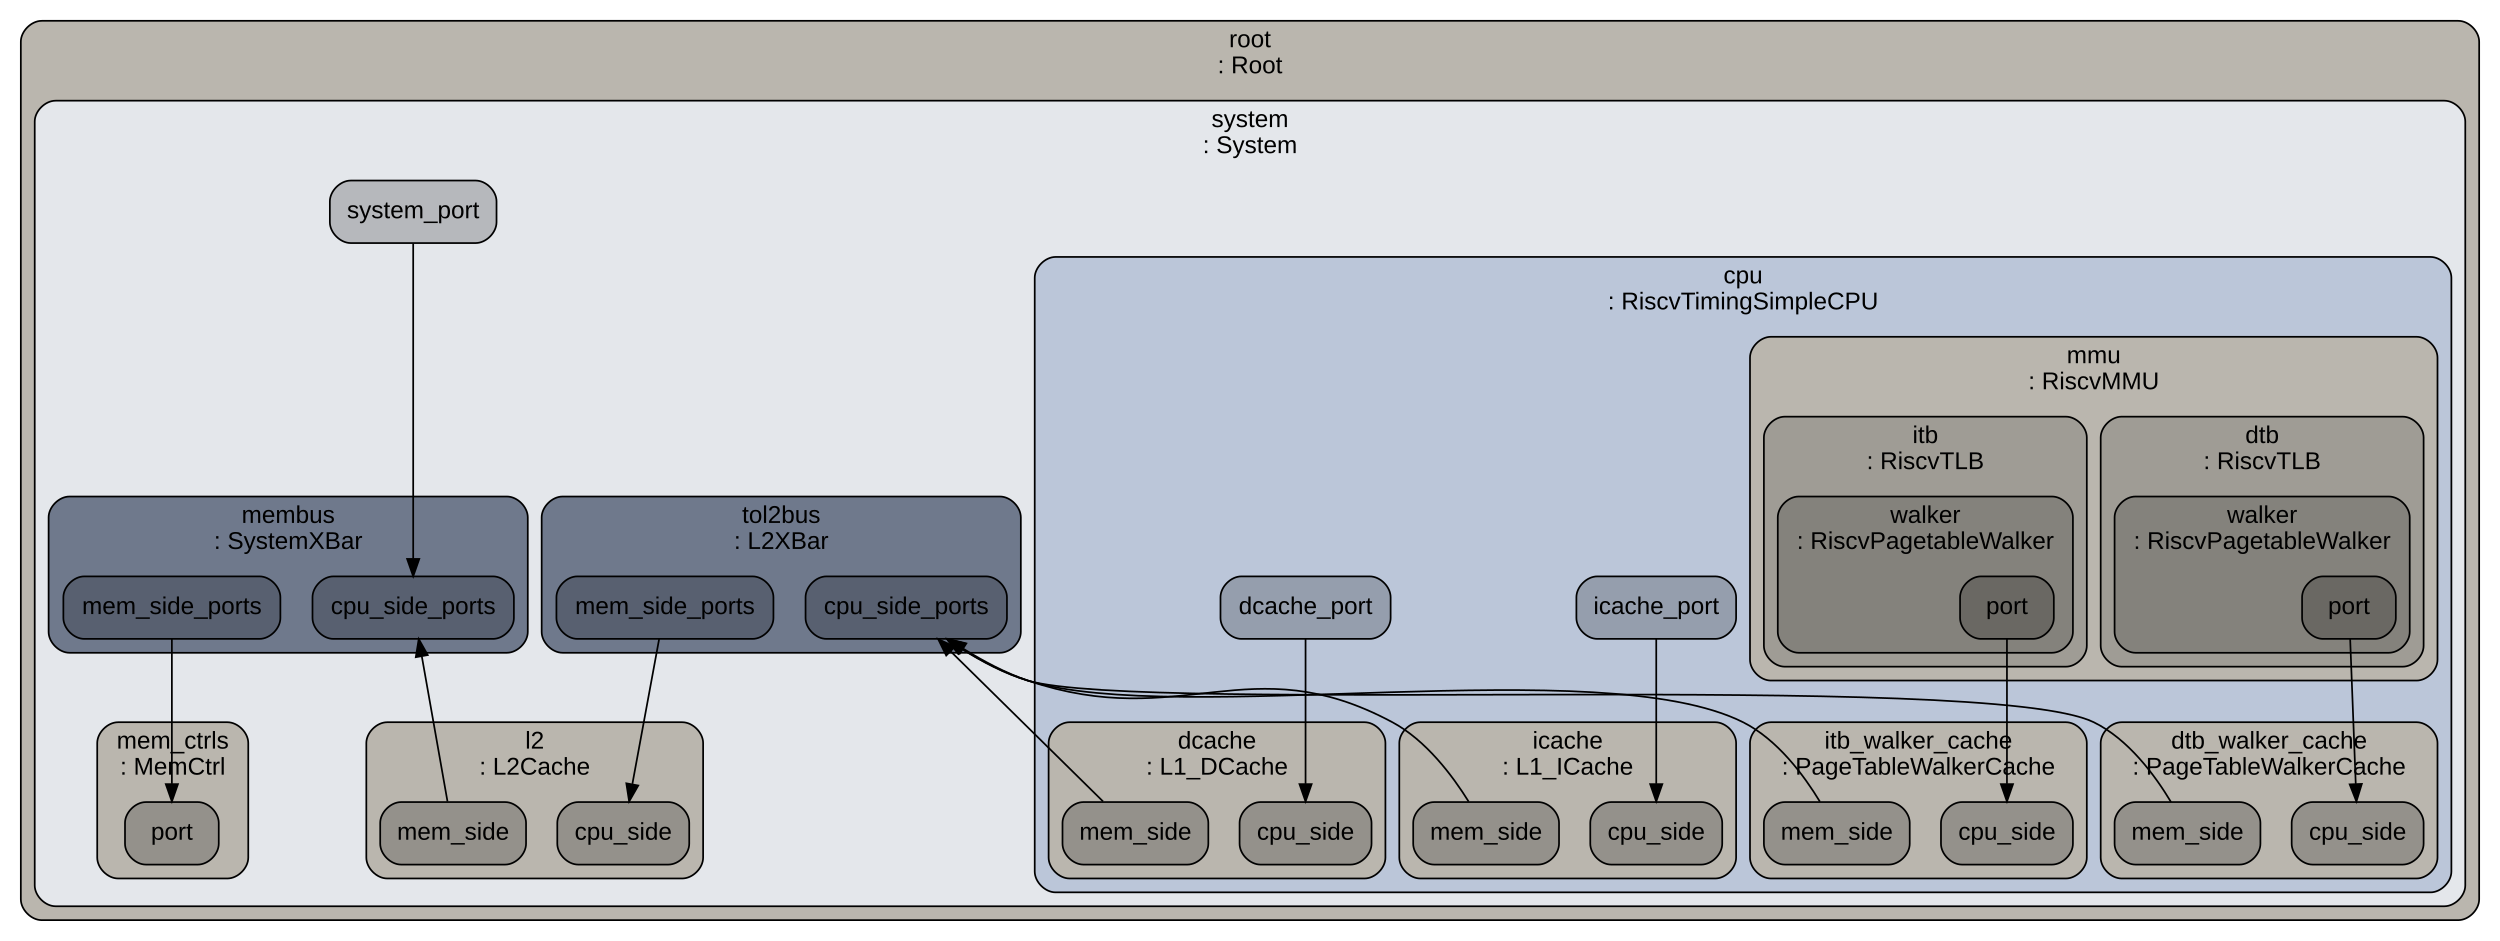
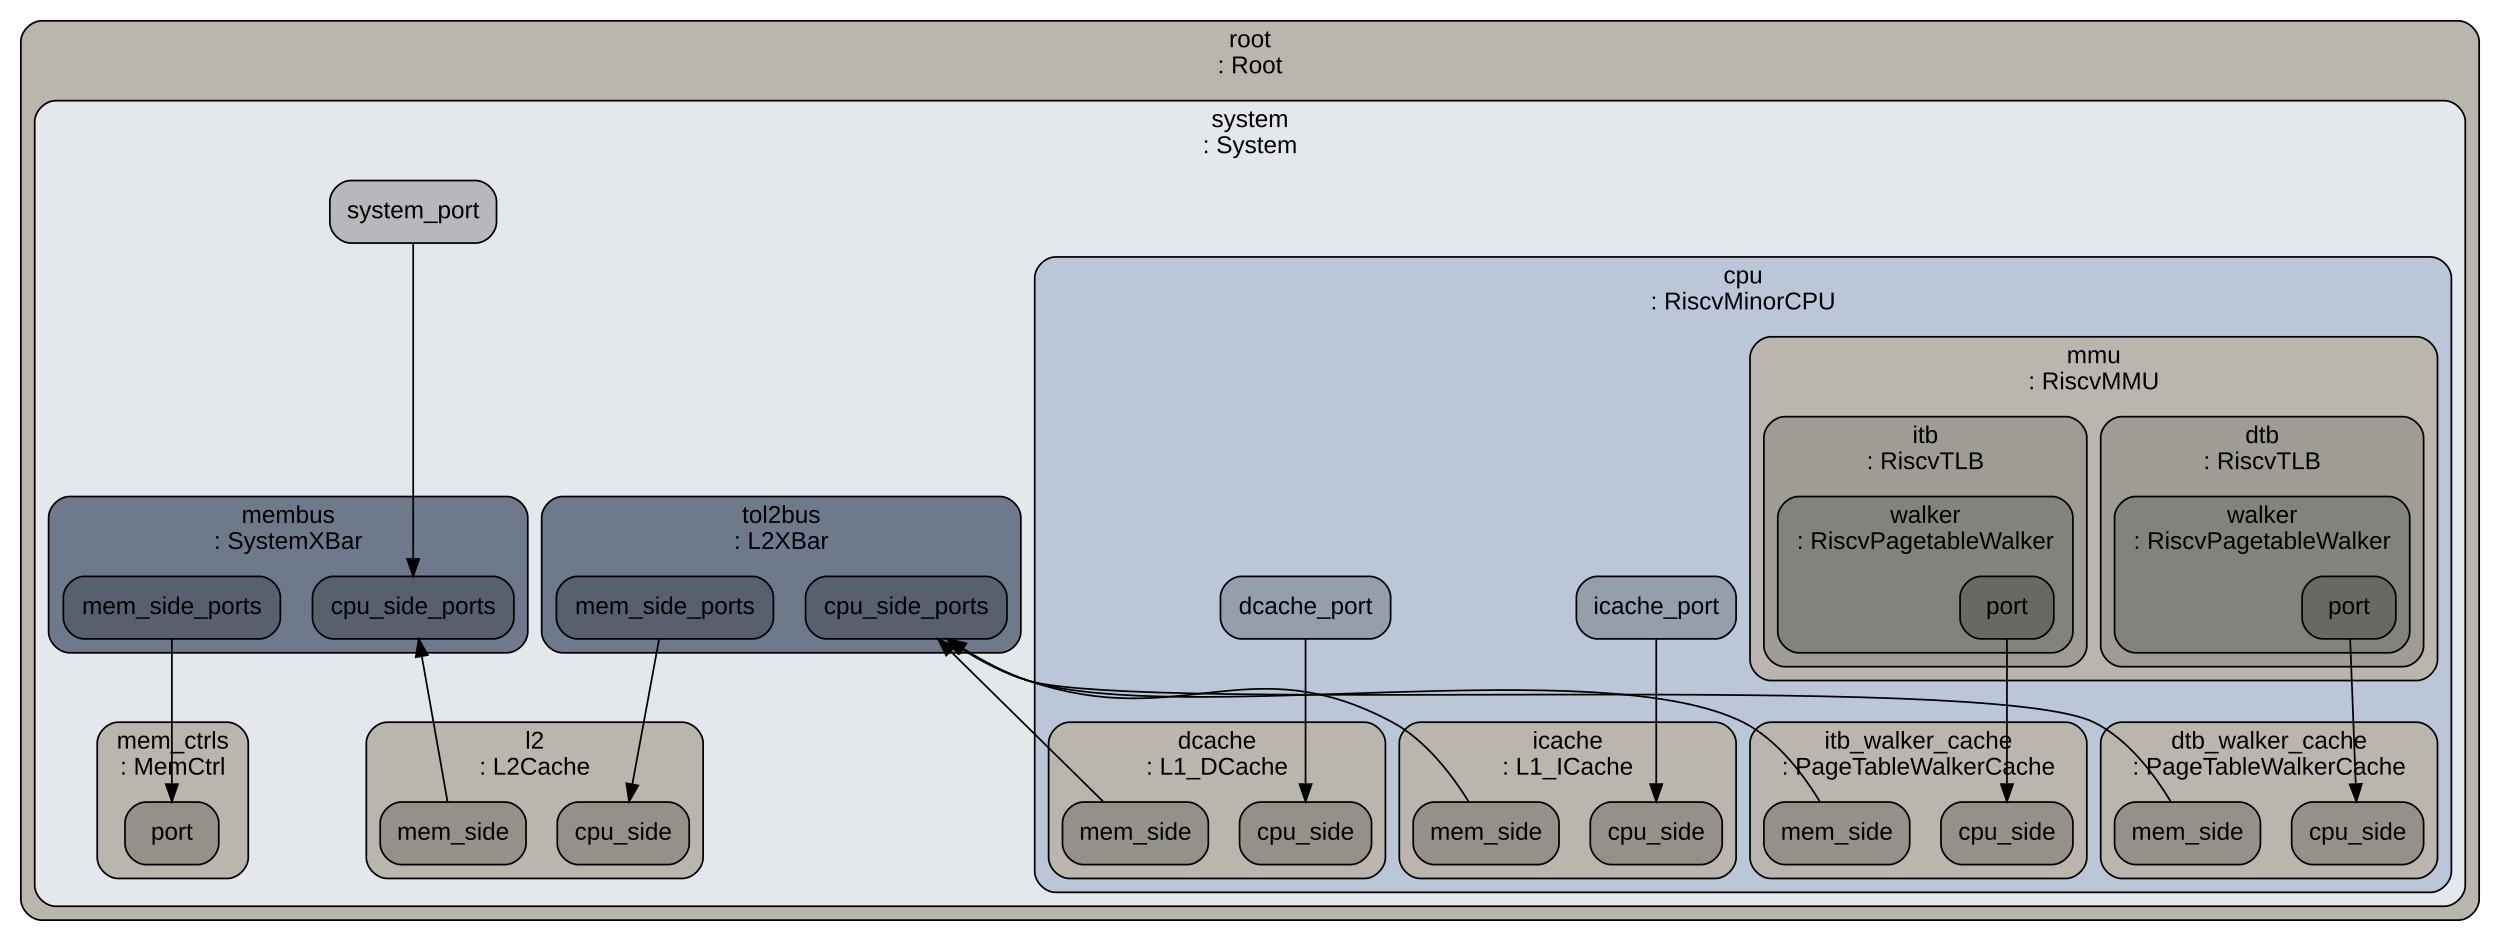
<svg xmlns="http://www.w3.org/2000/svg" xmlns:xlink="http://www.w3.org/1999/xlink" width="1440pt" height="542pt" viewBox="0.00 0.00 1440.00 542.00">
  <g id="graph0" class="graph" transform="scale(1 1) rotate(0) translate(4 538)">
    <polygon fill="#ffffff" stroke="transparent" points="-4,4 -4,-538 1436,-538 1436,4 -4,4" />
    <g id="clust1" class="cluster">
      <g id="a_clust1">
        <a xlink:title="eventq_index=0&#10;full_system=false&#10;sim_quantum=0&#10;time_sync_enable=false&#10;time_sync_period=100000000000&#10;time_sync_spin_threshold=100000000">
          <path fill="#bab6ae" stroke="#000000" d="M20,-8C20,-8 1412,-8 1412,-8 1418,-8 1424,-14 1424,-20 1424,-20 1424,-514 1424,-514 1424,-520 1418,-526 1412,-526 1412,-526 20,-526 20,-526 14,-526 8,-520 8,-514 8,-514 8,-20 8,-20 8,-14 14,-8 20,-8" />
          <text text-anchor="middle" x="716" y="-510.8" font-family="Arial" font-size="14.00" fill="#000000">root </text>
          <text text-anchor="middle" x="716" y="-495.8" font-family="Arial" font-size="14.00" fill="#000000">: Root</text>
        </a>
      </g>
    </g>
    <g id="clust2" class="cluster">
      <g id="a_clust2">
        <a xlink:title="auto_unlink_shared_backstore=false&#10;cache_line_size=64&#10;eventq_index=0&#10;exit_on_work_items=false&#10;init_param=0&#10;m5ops_base=0&#10;mem_mode=timing&#10;mem_ranges=0:536870912&#10;memories=system.mem_ctrls.dram&#10;mmap_using_noreserve=false&#10;multi_thread=false&#10;&#10;um_work_ids=16&#10;&#13;eadfile=&#10;&#13;edirect_paths=system.redirect_paths0 system.redirect_paths1 system.redirect_paths2&#10;shadow_rom_ranges=&#10;shared_backstore=&#10;symbolfile=&#10;thermal_components=&#10;thermal_model=Null&#10;work_begin_ckpt_count=0&#10;work_begin_cpu_id_exit=-1&#10;work_begin_exit_count=0&#10;work_cpus_ckpt_count=0&#10;work_end_ckpt_count=0&#10;work_end_exit_count=0&#10;work_item_id=-1&#10;workload=system.workload">
          <path fill="#e4e7eb" stroke="#000000" d="M28,-16C28,-16 1404,-16 1404,-16 1410,-16 1416,-22 1416,-28 1416,-28 1416,-468 1416,-468 1416,-474 1410,-480 1404,-480 1404,-480 28,-480 28,-480 22,-480 16,-474 16,-468 16,-468 16,-28 16,-28 16,-22 22,-16 28,-16" />
          <text text-anchor="middle" x="716" y="-464.8" font-family="Arial" font-size="14.00" fill="#000000">system </text>
          <text text-anchor="middle" x="716" y="-449.8" font-family="Arial" font-size="14.00" fill="#000000">: System</text>
        </a>
      </g>
    </g>
-     <g id="clust4" class="cluster">
-       <g id="a_clust4">
-         <a xlink:title="branchPred=Null&#10;checker=Null&#10;clk_domain=system.cpu_clk_domain&#10;cpu_id=0&#10;decoder=system.cpu.decoder&#10;do_checkpoint_insts=true&#10;do_statistics_insts=true&#10;eventq_index=0&#10;function_trace=false&#10;function_trace_start=0&#10;interrupts=system.cpu.interrupts&#10;isa=system.cpu.isa&#10;max_insts_all_threads=0&#10;max_insts_any_thread=300000000&#10;mmu=system.cpu.mmu&#10;&#10;umThreads=1&#10;power_gating_on_idle=false&#10;power_model=&#10;power_state=system.cpu.power_state&#10;progress_interval=0&#10;pwr_gating_latency=300&#10;simpoint_start_insts=&#10;socket_id=0&#10;switched_out=false&#10;syscallRetryLatency=10000&#10;system=system&#10;tracer=system.cpu.tracer&#10;workload=system.cpu.workload">
+     <g id="clust8" class="cluster">
+       <g id="a_clust8">
+         <a xlink:title="branchPred=system.cpu.branchPred&#10;checker=Null&#10;clk_domain=system.clk_domain&#10;cpu_id=0&#10;decodeCycleInput=true&#10;decodeInputBufferSize=3&#10;decodeInputWidth=2&#10;decodeToExecuteForwardDelay=1&#10;decoder=system.cpu.decoder&#10;do_checkpoint_insts=true&#10;do_statistics_insts=true&#10;enableIdling=true&#10;eventq_index=0&#10;executeAllowEarlyMemoryIssue=true&#10;executeBranchDelay=1&#10;executeCommitLimit=2&#10;executeCycleInput=true&#10;executeFuncUnits=system.cpu.executeFuncUnits&#10;executeInputBufferSize=7&#10;executeInputWidth=2&#10;executeIssueLimit=2&#10;executeLSQMaxStoreBufferStoresPerCycle=2&#10;executeLSQRequestsQueueSize=1&#10;executeLSQStoreBufferSize=5&#10;executeLSQTransfersQueueSize=2&#10;executeMaxAccessesInMemory=2&#10;executeMemoryCommitLimit=1&#10;executeMemoryIssueLimit=1&#10;executeMemoryWidth=0&#10;executeSetTraceTimeOnCommit=true&#10;executeSetTraceTimeOnIssue=false&#10;fetch1FetchLimit=1&#10;fetch1LineSnapWidth=0&#10;fetch1LineWidth=0&#10;fetch1ToFetch2BackwardDelay=1&#10;fetch1ToFetch2ForwardDelay=1&#10;fetch2CycleInput=true&#10;fetch2InputBufferSize=2&#10;fetch2ToDecodeForwardDelay=1&#10;function_trace=false&#10;function_trace_start=0&#10;interrupts=system.cpu.interrupts&#10;isa=system.cpu.isa&#10;max_insts_all_threads=0&#10;max_insts_any_thread=300000000&#10;mmu=system.cpu.mmu&#10;&#10;umThreads=1&#10;power_gating_on_idle=false&#10;power_model=&#10;power_state=system.cpu.power_state&#10;progress_interval=0&#10;pwr_gating_latency=300&#10;simpoint_start_insts=&#10;socket_id=0&#10;switched_out=false&#10;syscallRetryLatency=10000&#10;system=system&#10;threadPolicy=RoundRobin&#10;tracer=system.cpu.tracer&#10;workload=system.cpu.workload">
          <path fill="#bbc6d9" stroke="#000000" d="M604,-24C604,-24 1396,-24 1396,-24 1402,-24 1408,-30 1408,-36 1408,-36 1408,-378 1408,-378 1408,-384 1402,-390 1396,-390 1396,-390 604,-390 604,-390 598,-390 592,-384 592,-378 592,-378 592,-36 592,-36 592,-30 598,-24 604,-24" />
          <text text-anchor="middle" x="1000" y="-374.8" font-family="Arial" font-size="14.00" fill="#000000">cpu </text>
-           <text text-anchor="middle" x="1000" y="-359.8" font-family="Arial" font-size="14.00" fill="#000000">: RiscvTimingSimpleCPU</text>
-         </a>
-       </g>
-     </g>
-     <g id="clust5" class="cluster">
-       <g id="a_clust5">
+           <text text-anchor="middle" x="1000" y="-359.8" font-family="Arial" font-size="14.00" fill="#000000">: RiscvMinorCPU</text>
+         </a>
+       </g>
+     </g>
+     <g id="clust9" class="cluster">
+       <g id="a_clust9">
        <a xlink:title="dtb=system.cpu.mmu.dtb&#10;eventq_index=0&#10;itb=system.cpu.mmu.itb&#10;pma_checker=system.cpu.mmu.pma_checker&#10;pmp=system.cpu.mmu.pmp">
          <path fill="#bab6ae" stroke="#000000" d="M1016,-146C1016,-146 1388,-146 1388,-146 1394,-146 1400,-152 1400,-158 1400,-158 1400,-332 1400,-332 1400,-338 1394,-344 1388,-344 1388,-344 1016,-344 1016,-344 1010,-344 1004,-338 1004,-332 1004,-332 1004,-158 1004,-158 1004,-152 1010,-146 1016,-146" />
          <text text-anchor="middle" x="1202" y="-328.8" font-family="Arial" font-size="14.00" fill="#000000">mmu </text>
          <text text-anchor="middle" x="1202" y="-313.8" font-family="Arial" font-size="14.00" fill="#000000">: RiscvMMU</text>
        </a>
      </g>
    </g>
-     <g id="clust6" class="cluster">
-       <g id="a_clust6">
+     <g id="clust10" class="cluster">
+       <g id="a_clust10">
        <a xlink:title="entry_type=instruction&#10;eventq_index=0&#10;&#10;ext_level=Null&#10;pma_checker=system.cpu.mmu.pma_checker&#10;pmp=system.cpu.mmu.pmp&#10;size=64&#10;walker=system.cpu.mmu.itb.walker">
          <path fill="#9f9c95" stroke="#000000" d="M1024,-154C1024,-154 1186,-154 1186,-154 1192,-154 1198,-160 1198,-166 1198,-166 1198,-286 1198,-286 1198,-292 1192,-298 1186,-298 1186,-298 1024,-298 1024,-298 1018,-298 1012,-292 1012,-286 1012,-286 1012,-166 1012,-166 1012,-160 1018,-154 1024,-154" />
          <text text-anchor="middle" x="1105" y="-282.8" font-family="Arial" font-size="14.00" fill="#000000">itb </text>
          <text text-anchor="middle" x="1105" y="-267.8" font-family="Arial" font-size="14.00" fill="#000000">: RiscvTLB</text>
        </a>
      </g>
    </g>
-     <g id="clust7" class="cluster">
-       <g id="a_clust7">
-         <a xlink:title="clk_domain=system.cpu_clk_domain&#10;eventq_index=0&#10;&#10;um_squash_per_cycle=4&#10;pma_checker=system.cpu.mmu.pma_checker&#10;pmp=system.cpu.mmu.pmp&#10;power_model=&#10;power_state=system.cpu.mmu.itb.walker.power_state&#10;system=system">
+     <g id="clust11" class="cluster">
+       <g id="a_clust11">
+         <a xlink:title="clk_domain=system.clk_domain&#10;eventq_index=0&#10;&#10;um_squash_per_cycle=4&#10;pma_checker=system.cpu.mmu.pma_checker&#10;pmp=system.cpu.mmu.pmp&#10;power_model=&#10;power_state=system.cpu.mmu.itb.walker.power_state&#10;system=system">
          <path fill="#84827c" stroke="#000000" d="M1032,-162C1032,-162 1178,-162 1178,-162 1184,-162 1190,-168 1190,-174 1190,-174 1190,-240 1190,-240 1190,-246 1184,-252 1178,-252 1178,-252 1032,-252 1032,-252 1026,-252 1020,-246 1020,-240 1020,-240 1020,-174 1020,-174 1020,-168 1026,-162 1032,-162" />
          <text text-anchor="middle" x="1105" y="-236.8" font-family="Arial" font-size="14.00" fill="#000000">walker </text>
          <text text-anchor="middle" x="1105" y="-221.8" font-family="Arial" font-size="14.00" fill="#000000">: RiscvPagetableWalker</text>
        </a>
      </g>
    </g>
-     <g id="clust9" class="cluster">
-       <g id="a_clust9">
+     <g id="clust13" class="cluster">
+       <g id="a_clust13">
        <a xlink:title="entry_type=data&#10;eventq_index=0&#10;&#10;ext_level=Null&#10;pma_checker=system.cpu.mmu.pma_checker&#10;pmp=system.cpu.mmu.pmp&#10;size=64&#10;walker=system.cpu.mmu.dtb.walker">
          <path fill="#9f9c95" stroke="#000000" d="M1218,-154C1218,-154 1380,-154 1380,-154 1386,-154 1392,-160 1392,-166 1392,-166 1392,-286 1392,-286 1392,-292 1386,-298 1380,-298 1380,-298 1218,-298 1218,-298 1212,-298 1206,-292 1206,-286 1206,-286 1206,-166 1206,-166 1206,-160 1212,-154 1218,-154" />
          <text text-anchor="middle" x="1299" y="-282.8" font-family="Arial" font-size="14.00" fill="#000000">dtb </text>
          <text text-anchor="middle" x="1299" y="-267.8" font-family="Arial" font-size="14.00" fill="#000000">: RiscvTLB</text>
        </a>
      </g>
    </g>
-     <g id="clust10" class="cluster">
-       <g id="a_clust10">
-         <a xlink:title="clk_domain=system.cpu_clk_domain&#10;eventq_index=0&#10;&#10;um_squash_per_cycle=4&#10;pma_checker=system.cpu.mmu.pma_checker&#10;pmp=system.cpu.mmu.pmp&#10;power_model=&#10;power_state=system.cpu.mmu.dtb.walker.power_state&#10;system=system">
+     <g id="clust14" class="cluster">
+       <g id="a_clust14">
+         <a xlink:title="clk_domain=system.clk_domain&#10;eventq_index=0&#10;&#10;um_squash_per_cycle=4&#10;pma_checker=system.cpu.mmu.pma_checker&#10;pmp=system.cpu.mmu.pmp&#10;power_model=&#10;power_state=system.cpu.mmu.dtb.walker.power_state&#10;system=system">
          <path fill="#84827c" stroke="#000000" d="M1226,-162C1226,-162 1372,-162 1372,-162 1378,-162 1384,-168 1384,-174 1384,-174 1384,-240 1384,-240 1384,-246 1378,-252 1372,-252 1372,-252 1226,-252 1226,-252 1220,-252 1214,-246 1214,-240 1214,-240 1214,-174 1214,-174 1214,-168 1220,-162 1226,-162" />
          <text text-anchor="middle" x="1299" y="-236.8" font-family="Arial" font-size="14.00" fill="#000000">walker </text>
          <text text-anchor="middle" x="1299" y="-221.8" font-family="Arial" font-size="14.00" fill="#000000">: RiscvPagetableWalker</text>
        </a>
      </g>
    </g>
-     <g id="clust19" class="cluster">
-       <g id="a_clust19">
-         <a xlink:title="addr_ranges=0:18446744073709551615&#10;assoc=2&#10;clk_domain=system.cpu_clk_domain&#10;clusivity=mostly_incl&#10;compressor=Null&#10;data_latency=2&#10;demand_mshr_reserve=1&#10;eventq_index=0&#10;is_read_only=true&#10;max_miss_count=0&#10;move_contractions=true&#10;mshrs=4&#10;power_model=&#10;power_state=system.cpu.icache.power_state&#10;prefetch_on_access=false&#10;prefetch_on_pf_hit=false&#10;prefetcher=Null&#10;&#13;eplace_expansions=true&#10;&#13;eplacement_policy=system.cpu.icache.replacement_policy&#10;&#13;esponse_latency=2&#10;sequential_access=false&#10;size=524288&#10;system=system&#10;tag_latency=2&#10;tags=system.cpu.icache.tags&#10;tgts_per_mshr=20&#10;warmup_percentage=0&#10;write_allocator=Null&#10;write_buffers=8&#10;writeback_clean=true">
+     <g id="clust133" class="cluster">
+       <g id="a_clust133">
+         <a xlink:title="addr_ranges=0:18446744073709551615&#10;assoc=2&#10;clk_domain=system.clk_domain&#10;clusivity=mostly_incl&#10;compressor=Null&#10;data_latency=2&#10;demand_mshr_reserve=1&#10;eventq_index=0&#10;is_read_only=true&#10;max_miss_count=0&#10;move_contractions=true&#10;mshrs=4&#10;power_model=&#10;power_state=system.cpu.icache.power_state&#10;prefetch_on_access=false&#10;prefetch_on_pf_hit=false&#10;prefetcher=Null&#10;&#13;eplace_expansions=true&#10;&#13;eplacement_policy=system.cpu.icache.replacement_policy&#10;&#13;esponse_latency=2&#10;sequential_access=false&#10;size=1048576&#10;system=system&#10;tag_latency=2&#10;tags=system.cpu.icache.tags&#10;tgts_per_mshr=20&#10;warmup_percentage=0&#10;write_allocator=Null&#10;write_buffers=8&#10;writeback_clean=true">
          <path fill="#bab6ae" stroke="#000000" d="M814,-32C814,-32 984,-32 984,-32 990,-32 996,-38 996,-44 996,-44 996,-110 996,-110 996,-116 990,-122 984,-122 984,-122 814,-122 814,-122 808,-122 802,-116 802,-110 802,-110 802,-44 802,-44 802,-38 808,-32 814,-32" />
          <text text-anchor="middle" x="899" y="-106.8" font-family="Arial" font-size="14.00" fill="#000000">icache </text>
          <text text-anchor="middle" x="899" y="-91.8" font-family="Arial" font-size="14.00" fill="#000000">: L1_ICache</text>
        </a>
      </g>
    </g>
-     <g id="clust25" class="cluster">
-       <g id="a_clust25">
-         <a xlink:title="addr_ranges=0:18446744073709551615&#10;assoc=2&#10;clk_domain=system.cpu_clk_domain&#10;clusivity=mostly_incl&#10;compressor=Null&#10;data_latency=2&#10;demand_mshr_reserve=1&#10;eventq_index=0&#10;is_read_only=false&#10;max_miss_count=0&#10;move_contractions=true&#10;mshrs=4&#10;power_model=&#10;power_state=system.cpu.dcache.power_state&#10;prefetch_on_access=false&#10;prefetch_on_pf_hit=false&#10;prefetcher=Null&#10;&#13;eplace_expansions=true&#10;&#13;eplacement_policy=system.cpu.dcache.replacement_policy&#10;&#13;esponse_latency=2&#10;sequential_access=false&#10;size=524288&#10;system=system&#10;tag_latency=2&#10;tags=system.cpu.dcache.tags&#10;tgts_per_mshr=20&#10;warmup_percentage=0&#10;write_allocator=Null&#10;write_buffers=8&#10;writeback_clean=false">
+     <g id="clust139" class="cluster">
+       <g id="a_clust139">
+         <a xlink:title="addr_ranges=0:18446744073709551615&#10;assoc=2&#10;clk_domain=system.clk_domain&#10;clusivity=mostly_incl&#10;compressor=Null&#10;data_latency=2&#10;demand_mshr_reserve=1&#10;eventq_index=0&#10;is_read_only=false&#10;max_miss_count=0&#10;move_contractions=true&#10;mshrs=4&#10;power_model=&#10;power_state=system.cpu.dcache.power_state&#10;prefetch_on_access=false&#10;prefetch_on_pf_hit=false&#10;prefetcher=Null&#10;&#13;eplace_expansions=true&#10;&#13;eplacement_policy=system.cpu.dcache.replacement_policy&#10;&#13;esponse_latency=2&#10;sequential_access=false&#10;size=1048576&#10;system=system&#10;tag_latency=2&#10;tags=system.cpu.dcache.tags&#10;tgts_per_mshr=20&#10;warmup_percentage=0&#10;write_allocator=Null&#10;write_buffers=8&#10;writeback_clean=false">
          <path fill="#bab6ae" stroke="#000000" d="M612,-32C612,-32 782,-32 782,-32 788,-32 794,-38 794,-44 794,-44 794,-110 794,-110 794,-116 788,-122 782,-122 782,-122 612,-122 612,-122 606,-122 600,-116 600,-110 600,-110 600,-44 600,-44 600,-38 606,-32 612,-32" />
          <text text-anchor="middle" x="697" y="-106.8" font-family="Arial" font-size="14.00" fill="#000000">dcache </text>
          <text text-anchor="middle" x="697" y="-91.8" font-family="Arial" font-size="14.00" fill="#000000">: L1_DCache</text>
        </a>
      </g>
    </g>
-     <g id="clust31" class="cluster">
-       <g id="a_clust31">
-         <a xlink:title="addr_ranges=0:18446744073709551615&#10;assoc=2&#10;clk_domain=system.cpu_clk_domain&#10;clusivity=mostly_incl&#10;compressor=Null&#10;data_latency=2&#10;demand_mshr_reserve=1&#10;eventq_index=0&#10;is_read_only=false&#10;max_miss_count=0&#10;move_contractions=true&#10;mshrs=10&#10;power_model=&#10;power_state=system.cpu.itb_walker_cache.power_state&#10;prefetch_on_access=false&#10;prefetch_on_pf_hit=false&#10;prefetcher=Null&#10;&#13;eplace_expansions=true&#10;&#13;eplacement_policy=system.cpu.itb_walker_cache.replacement_policy&#10;&#13;esponse_latency=2&#10;sequential_access=false&#10;size=1024&#10;system=system&#10;tag_latency=2&#10;tags=system.cpu.itb_walker_cache.tags&#10;tgts_per_mshr=12&#10;warmup_percentage=0&#10;write_allocator=Null&#10;write_buffers=8&#10;writeback_clean=false">
+     <g id="clust145" class="cluster">
+       <g id="a_clust145">
+         <a xlink:title="addr_ranges=0:18446744073709551615&#10;assoc=2&#10;clk_domain=system.clk_domain&#10;clusivity=mostly_incl&#10;compressor=Null&#10;data_latency=2&#10;demand_mshr_reserve=1&#10;eventq_index=0&#10;is_read_only=false&#10;max_miss_count=0&#10;move_contractions=true&#10;mshrs=10&#10;power_model=&#10;power_state=system.cpu.itb_walker_cache.power_state&#10;prefetch_on_access=false&#10;prefetch_on_pf_hit=false&#10;prefetcher=Null&#10;&#13;eplace_expansions=true&#10;&#13;eplacement_policy=system.cpu.itb_walker_cache.replacement_policy&#10;&#13;esponse_latency=2&#10;sequential_access=false&#10;size=1024&#10;system=system&#10;tag_latency=2&#10;tags=system.cpu.itb_walker_cache.tags&#10;tgts_per_mshr=12&#10;warmup_percentage=0&#10;write_allocator=Null&#10;write_buffers=8&#10;writeback_clean=false">
          <path fill="#bab6ae" stroke="#000000" d="M1016,-32C1016,-32 1186,-32 1186,-32 1192,-32 1198,-38 1198,-44 1198,-44 1198,-110 1198,-110 1198,-116 1192,-122 1186,-122 1186,-122 1016,-122 1016,-122 1010,-122 1004,-116 1004,-110 1004,-110 1004,-44 1004,-44 1004,-38 1010,-32 1016,-32" />
          <text text-anchor="middle" x="1101" y="-106.8" font-family="Arial" font-size="14.00" fill="#000000">itb_walker_cache </text>
          <text text-anchor="middle" x="1101" y="-91.8" font-family="Arial" font-size="14.00" fill="#000000">: PageTableWalkerCache</text>
        </a>
      </g>
    </g>
-     <g id="clust37" class="cluster">
-       <g id="a_clust37">
-         <a xlink:title="addr_ranges=0:18446744073709551615&#10;assoc=2&#10;clk_domain=system.cpu_clk_domain&#10;clusivity=mostly_incl&#10;compressor=Null&#10;data_latency=2&#10;demand_mshr_reserve=1&#10;eventq_index=0&#10;is_read_only=false&#10;max_miss_count=0&#10;move_contractions=true&#10;mshrs=10&#10;power_model=&#10;power_state=system.cpu.dtb_walker_cache.power_state&#10;prefetch_on_access=false&#10;prefetch_on_pf_hit=false&#10;prefetcher=Null&#10;&#13;eplace_expansions=true&#10;&#13;eplacement_policy=system.cpu.dtb_walker_cache.replacement_policy&#10;&#13;esponse_latency=2&#10;sequential_access=false&#10;size=1024&#10;system=system&#10;tag_latency=2&#10;tags=system.cpu.dtb_walker_cache.tags&#10;tgts_per_mshr=12&#10;warmup_percentage=0&#10;write_allocator=Null&#10;write_buffers=8&#10;writeback_clean=false">
+     <g id="clust151" class="cluster">
+       <g id="a_clust151">
+         <a xlink:title="addr_ranges=0:18446744073709551615&#10;assoc=2&#10;clk_domain=system.clk_domain&#10;clusivity=mostly_incl&#10;compressor=Null&#10;data_latency=2&#10;demand_mshr_reserve=1&#10;eventq_index=0&#10;is_read_only=false&#10;max_miss_count=0&#10;move_contractions=true&#10;mshrs=10&#10;power_model=&#10;power_state=system.cpu.dtb_walker_cache.power_state&#10;prefetch_on_access=false&#10;prefetch_on_pf_hit=false&#10;prefetcher=Null&#10;&#13;eplace_expansions=true&#10;&#13;eplacement_policy=system.cpu.dtb_walker_cache.replacement_policy&#10;&#13;esponse_latency=2&#10;sequential_access=false&#10;size=1024&#10;system=system&#10;tag_latency=2&#10;tags=system.cpu.dtb_walker_cache.tags&#10;tgts_per_mshr=12&#10;warmup_percentage=0&#10;write_allocator=Null&#10;write_buffers=8&#10;writeback_clean=false">
          <path fill="#bab6ae" stroke="#000000" d="M1218,-32C1218,-32 1388,-32 1388,-32 1394,-32 1400,-38 1400,-44 1400,-44 1400,-110 1400,-110 1400,-116 1394,-122 1388,-122 1388,-122 1218,-122 1218,-122 1212,-122 1206,-116 1206,-110 1206,-110 1206,-44 1206,-44 1206,-38 1212,-32 1218,-32" />
          <text text-anchor="middle" x="1303" y="-106.8" font-family="Arial" font-size="14.00" fill="#000000">dtb_walker_cache </text>
          <text text-anchor="middle" x="1303" y="-91.8" font-family="Arial" font-size="14.00" fill="#000000">: PageTableWalkerCache</text>
        </a>
      </g>
    </g>
-     <g id="clust48" class="cluster">
-       <g id="a_clust48">
+     <g id="clust158" class="cluster">
+       <g id="a_clust158">
        <a xlink:title="clk_domain=system.clk_domain&#10;eventq_index=0&#10;forward_latency=4&#10;frontend_latency=3&#10;header_latency=1&#10;max_outstanding_snoops=512&#10;max_routing_table_size=512&#10;point_of_coherency=true&#10;point_of_unification=true&#10;power_model=&#10;power_state=system.membus.power_state&#10;&#13;esponse_latency=2&#10;snoop_filter=system.membus.snoop_filter&#10;snoop_response_latency=4&#10;system=system&#10;use_default_range=false&#10;width=16">
          <path fill="#6f798c" stroke="#000000" d="M36,-162C36,-162 288,-162 288,-162 294,-162 300,-168 300,-174 300,-174 300,-240 300,-240 300,-246 294,-252 288,-252 288,-252 36,-252 36,-252 30,-252 24,-246 24,-240 24,-240 24,-174 24,-174 24,-168 30,-162 36,-162" />
          <text text-anchor="middle" x="162" y="-236.8" font-family="Arial" font-size="14.00" fill="#000000">membus </text>
          <text text-anchor="middle" x="162" y="-221.8" font-family="Arial" font-size="14.00" fill="#000000">: SystemXBar</text>
        </a>
      </g>
    </g>
-     <g id="clust51" class="cluster">
-       <g id="a_clust51">
-         <a xlink:title="addr_ranges=0:18446744073709551615&#10;assoc=1&#10;clk_domain=system.cpu_clk_domain&#10;clusivity=mostly_incl&#10;compressor=Null&#10;data_latency=20&#10;demand_mshr_reserve=1&#10;eventq_index=0&#10;is_read_only=false&#10;max_miss_count=0&#10;move_contractions=true&#10;mshrs=20&#10;power_model=&#10;power_state=system.l2.power_state&#10;prefetch_on_access=false&#10;prefetch_on_pf_hit=false&#10;prefetcher=Null&#10;&#13;eplace_expansions=true&#10;&#13;eplacement_policy=system.l2.replacement_policy&#10;&#13;esponse_latency=20&#10;sequential_access=false&#10;size=524288&#10;system=system&#10;tag_latency=20&#10;tags=system.l2.tags&#10;tgts_per_mshr=12&#10;warmup_percentage=0&#10;write_allocator=Null&#10;write_buffers=8&#10;writeback_clean=false">
+     <g id="clust161" class="cluster">
+       <g id="a_clust161">
+         <a xlink:title="addr_ranges=0:18446744073709551615&#10;assoc=1&#10;clk_domain=system.cpu_clk_domain&#10;clusivity=mostly_incl&#10;compressor=Null&#10;data_latency=20&#10;demand_mshr_reserve=1&#10;eventq_index=0&#10;is_read_only=false&#10;max_miss_count=0&#10;move_contractions=true&#10;mshrs=20&#10;power_model=&#10;power_state=system.l2.power_state&#10;prefetch_on_access=false&#10;prefetch_on_pf_hit=false&#10;prefetcher=Null&#10;&#13;eplace_expansions=true&#10;&#13;eplacement_policy=system.l2.replacement_policy&#10;&#13;esponse_latency=20&#10;sequential_access=false&#10;size=1048576&#10;system=system&#10;tag_latency=20&#10;tags=system.l2.tags&#10;tgts_per_mshr=12&#10;warmup_percentage=0&#10;write_allocator=Null&#10;write_buffers=8&#10;writeback_clean=false">
          <path fill="#bab6ae" stroke="#000000" d="M219,-32C219,-32 389,-32 389,-32 395,-32 401,-38 401,-44 401,-44 401,-110 401,-110 401,-116 395,-122 389,-122 389,-122 219,-122 219,-122 213,-122 207,-116 207,-110 207,-110 207,-44 207,-44 207,-38 213,-32 219,-32" />
          <text text-anchor="middle" x="304" y="-106.8" font-family="Arial" font-size="14.00" fill="#000000">l2 </text>
          <text text-anchor="middle" x="304" y="-91.8" font-family="Arial" font-size="14.00" fill="#000000">: L2Cache</text>
        </a>
      </g>
    </g>
-     <g id="clust57" class="cluster">
-       <g id="a_clust57">
+     <g id="clust167" class="cluster">
+       <g id="a_clust167">
        <a xlink:title="clk_domain=system.cpu_clk_domain&#10;eventq_index=0&#10;forward_latency=0&#10;frontend_latency=1&#10;header_latency=1&#10;max_outstanding_snoops=512&#10;max_routing_table_size=512&#10;point_of_coherency=false&#10;point_of_unification=true&#10;power_model=&#10;power_state=system.tol2bus.power_state&#10;&#13;esponse_latency=1&#10;snoop_filter=system.tol2bus.snoop_filter&#10;snoop_response_latency=1&#10;system=system&#10;use_default_range=false&#10;width=32">
          <path fill="#6f798c" stroke="#000000" d="M320,-162C320,-162 572,-162 572,-162 578,-162 584,-168 584,-174 584,-174 584,-240 584,-240 584,-246 578,-252 572,-252 572,-252 320,-252 320,-252 314,-252 308,-246 308,-240 308,-240 308,-174 308,-174 308,-168 314,-162 320,-162" />
          <text text-anchor="middle" x="446" y="-236.8" font-family="Arial" font-size="14.00" fill="#000000">tol2bus </text>
          <text text-anchor="middle" x="446" y="-221.8" font-family="Arial" font-size="14.00" fill="#000000">: L2XBar</text>
        </a>
      </g>
    </g>
-     <g id="clust60" class="cluster">
-       <g id="a_clust60">
+     <g id="clust170" class="cluster">
+       <g id="a_clust170">
        <a xlink:title="clk_domain=system.clk_domain&#10;command_window=10000&#10;disable_sanity_check=false&#10;dram=system.mem_ctrls.dram&#10;eventq_index=0&#10;mem_sched_policy=frfcfs&#10;min_reads_per_switch=16&#10;min_writes_per_switch=16&#10;power_model=&#10;power_state=system.mem_ctrls.power_state&#10;qos_policy=Null&#10;qos_priorities=1&#10;qos_priority_escalation=false&#10;qos_q_policy=fifo&#10;qos_requestors=               &#10;qos_syncro_scheduler=false&#10;qos_turnaround_policy=Null&#10;static_backend_latency=10000&#10;static_frontend_latency=10000&#10;system=system&#10;write_high_thresh_perc=85&#10;write_low_thresh_perc=50">
          <path fill="#bab6ae" stroke="#000000" d="M64,-32C64,-32 127,-32 127,-32 133,-32 139,-38 139,-44 139,-44 139,-110 139,-110 139,-116 133,-122 127,-122 127,-122 64,-122 64,-122 58,-122 52,-116 52,-110 52,-110 52,-44 52,-44 52,-38 58,-32 64,-32" />
          <text text-anchor="middle" x="95.5" y="-106.8" font-family="Arial" font-size="14.00" fill="#000000">mem_ctrls </text>
          <text text-anchor="middle" x="95.5" y="-91.8" font-family="Arial" font-size="14.00" fill="#000000">: MemCtrl</text>
        </a>
      </g>
    </g>
    <g id="node1" class="node">
      <path fill="#b6b8bc" stroke="#000000" d="M270,-434C270,-434 198,-434 198,-434 192,-434 186,-428 186,-422 186,-422 186,-410 186,-410 186,-404 192,-398 198,-398 198,-398 270,-398 270,-398 276,-398 282,-404 282,-410 282,-410 282,-422 282,-422 282,-428 276,-434 270,-434" />
      <text text-anchor="middle" x="234" y="-412.3" font-family="Arial" font-size="14.00" fill="#000000">system_port</text>
    </g>
    <g id="node14" class="node">
      <path fill="#586070" stroke="#000000" d="M280,-206C280,-206 188,-206 188,-206 182,-206 176,-200 176,-194 176,-194 176,-182 176,-182 176,-176 182,-170 188,-170 188,-170 280,-170 280,-170 286,-170 292,-176 292,-182 292,-182 292,-194 292,-194 292,-200 286,-206 280,-206" />
      <text text-anchor="middle" x="234" y="-184.3" font-family="Arial" font-size="14.00" fill="#000000">cpu_side_ports</text>
    </g>
    <g id="edge1" class="edge">
      <path fill="none" stroke="#000000" d="M234,-397.727C234,-358.023 234,-263.647 234,-216.223" />
      <polygon fill="#000000" stroke="#000000" points="237.5,-216.043 234,-206.043 230.5,-216.043 237.5,-216.043" />
    </g>
    <g id="node2" class="node">
      <path fill="#959ead" stroke="#000000" d="M984,-206C984,-206 916,-206 916,-206 910,-206 904,-200 904,-194 904,-194 904,-182 904,-182 904,-176 910,-170 916,-170 916,-170 984,-170 984,-170 990,-170 996,-176 996,-182 996,-182 996,-194 996,-194 996,-200 990,-206 984,-206" />
      <text text-anchor="middle" x="950" y="-184.3" font-family="Arial" font-size="14.00" fill="#000000">icache_port</text>
    </g>
    <g id="node6" class="node">
      <path fill="#94918b" stroke="#000000" d="M976,-76C976,-76 924,-76 924,-76 918,-76 912,-70 912,-64 912,-64 912,-52 912,-52 912,-46 918,-40 924,-40 924,-40 976,-40 976,-40 982,-40 988,-46 988,-52 988,-52 988,-64 988,-64 988,-70 982,-76 976,-76" />
      <text text-anchor="middle" x="950" y="-54.3" font-family="Arial" font-size="14.00" fill="#000000">cpu_side</text>
    </g>
    <g id="edge2" class="edge">
      <path fill="none" stroke="#000000" d="M950,-169.924C950,-148.314 950,-111.887 950,-86.48" />
      <polygon fill="#000000" stroke="#000000" points="953.5,-86.341 950,-76.341 946.5,-86.341 953.5,-86.341" />
    </g>
    <g id="node3" class="node">
      <path fill="#959ead" stroke="#000000" d="M785,-206C785,-206 711,-206 711,-206 705,-206 699,-200 699,-194 699,-194 699,-182 699,-182 699,-176 705,-170 711,-170 711,-170 785,-170 785,-170 791,-170 797,-176 797,-182 797,-182 797,-194 797,-194 797,-200 791,-206 785,-206" />
      <text text-anchor="middle" x="748" y="-184.3" font-family="Arial" font-size="14.00" fill="#000000">dcache_port</text>
    </g>
    <g id="node8" class="node">
      <path fill="#94918b" stroke="#000000" d="M774,-76C774,-76 722,-76 722,-76 716,-76 710,-70 710,-64 710,-64 710,-52 710,-52 710,-46 716,-40 722,-40 722,-40 774,-40 774,-40 780,-40 786,-46 786,-52 786,-52 786,-64 786,-64 786,-70 780,-76 774,-76" />
      <text text-anchor="middle" x="748" y="-54.3" font-family="Arial" font-size="14.00" fill="#000000">cpu_side</text>
    </g>
    <g id="edge3" class="edge">
      <path fill="none" stroke="#000000" d="M748,-169.924C748,-148.314 748,-111.887 748,-86.48" />
      <polygon fill="#000000" stroke="#000000" points="751.5,-86.341 748,-76.341 744.5,-86.341 751.5,-86.341" />
    </g>
    <g id="node4" class="node">
      <path fill="#6a6863" stroke="#000000" d="M1167,-206C1167,-206 1137,-206 1137,-206 1131,-206 1125,-200 1125,-194 1125,-194 1125,-182 1125,-182 1125,-176 1131,-170 1137,-170 1137,-170 1167,-170 1167,-170 1173,-170 1179,-176 1179,-182 1179,-182 1179,-194 1179,-194 1179,-200 1173,-206 1167,-206" />
      <text text-anchor="middle" x="1152" y="-184.3" font-family="Arial" font-size="14.00" fill="#000000">port</text>
    </g>
    <g id="node10" class="node">
      <path fill="#94918b" stroke="#000000" d="M1178,-76C1178,-76 1126,-76 1126,-76 1120,-76 1114,-70 1114,-64 1114,-64 1114,-52 1114,-52 1114,-46 1120,-40 1126,-40 1126,-40 1178,-40 1178,-40 1184,-40 1190,-46 1190,-52 1190,-52 1190,-64 1190,-64 1190,-70 1184,-76 1178,-76" />
      <text text-anchor="middle" x="1152" y="-54.3" font-family="Arial" font-size="14.00" fill="#000000">cpu_side</text>
    </g>
    <g id="edge4" class="edge">
      <path fill="none" stroke="#000000" d="M1152,-169.924C1152,-148.314 1152,-111.887 1152,-86.48" />
      <polygon fill="#000000" stroke="#000000" points="1155.5,-86.341 1152,-76.341 1148.5,-86.341 1155.5,-86.341" />
    </g>
    <g id="node5" class="node">
      <path fill="#6a6863" stroke="#000000" d="M1364,-206C1364,-206 1334,-206 1334,-206 1328,-206 1322,-200 1322,-194 1322,-194 1322,-182 1322,-182 1322,-176 1328,-170 1334,-170 1334,-170 1364,-170 1364,-170 1370,-170 1376,-176 1376,-182 1376,-182 1376,-194 1376,-194 1376,-200 1370,-206 1364,-206" />
      <text text-anchor="middle" x="1349" y="-184.3" font-family="Arial" font-size="14.00" fill="#000000">port</text>
    </g>
    <g id="node12" class="node">
      <path fill="#94918b" stroke="#000000" d="M1380,-76C1380,-76 1328,-76 1328,-76 1322,-76 1316,-70 1316,-64 1316,-64 1316,-52 1316,-52 1316,-46 1322,-40 1328,-40 1328,-40 1380,-40 1380,-40 1386,-40 1392,-46 1392,-52 1392,-52 1392,-64 1392,-64 1392,-70 1386,-76 1380,-76" />
      <text text-anchor="middle" x="1354" y="-54.3" font-family="Arial" font-size="14.00" fill="#000000">cpu_side</text>
    </g>
    <g id="edge5" class="edge">
      <path fill="none" stroke="#000000" d="M1349.695,-169.924C1350.526,-148.314 1351.927,-111.887 1352.905,-86.48" />
      <polygon fill="#000000" stroke="#000000" points="1356.408,-86.469 1353.295,-76.341 1349.413,-86.2 1356.408,-86.469" />
    </g>
    <g id="node7" class="node">
      <path fill="#94918b" stroke="#000000" d="M882,-76C882,-76 822,-76 822,-76 816,-76 810,-70 810,-64 810,-64 810,-52 810,-52 810,-46 816,-40 822,-40 822,-40 882,-40 882,-40 888,-40 894,-46 894,-52 894,-52 894,-64 894,-64 894,-70 888,-76 882,-76" />
      <text text-anchor="middle" x="852" y="-54.3" font-family="Arial" font-size="14.00" fill="#000000">mem_side</text>
    </g>
    <g id="node9" class="node">
      <path fill="#94918b" stroke="#000000" d="M680,-76C680,-76 620,-76 620,-76 614,-76 608,-70 608,-64 608,-64 608,-52 608,-52 608,-46 614,-40 620,-40 620,-40 680,-40 680,-40 686,-40 692,-46 692,-52 692,-52 692,-64 692,-64 692,-70 686,-76 680,-76" />
      <text text-anchor="middle" x="650" y="-54.3" font-family="Arial" font-size="14.00" fill="#000000">mem_side</text>
    </g>
    <g id="node11" class="node">
      <path fill="#94918b" stroke="#000000" d="M1084,-76C1084,-76 1024,-76 1024,-76 1018,-76 1012,-70 1012,-64 1012,-64 1012,-52 1012,-52 1012,-46 1018,-40 1024,-40 1024,-40 1084,-40 1084,-40 1090,-40 1096,-46 1096,-52 1096,-52 1096,-64 1096,-64 1096,-70 1090,-76 1084,-76" />
      <text text-anchor="middle" x="1054" y="-54.3" font-family="Arial" font-size="14.00" fill="#000000">mem_side</text>
    </g>
    <g id="node13" class="node">
      <path fill="#94918b" stroke="#000000" d="M1286,-76C1286,-76 1226,-76 1226,-76 1220,-76 1214,-70 1214,-64 1214,-64 1214,-52 1214,-52 1214,-46 1220,-40 1226,-40 1226,-40 1286,-40 1286,-40 1292,-40 1298,-46 1298,-52 1298,-52 1298,-64 1298,-64 1298,-70 1292,-76 1286,-76" />
      <text text-anchor="middle" x="1256" y="-54.3" font-family="Arial" font-size="14.00" fill="#000000">mem_side</text>
    </g>
    <g id="node17" class="node">
      <path fill="#94918b" stroke="#000000" d="M287,-76C287,-76 227,-76 227,-76 221,-76 215,-70 215,-64 215,-64 215,-52 215,-52 215,-46 221,-40 227,-40 227,-40 287,-40 287,-40 293,-40 299,-46 299,-52 299,-52 299,-64 299,-64 299,-70 293,-76 287,-76" />
      <text text-anchor="middle" x="257" y="-54.3" font-family="Arial" font-size="14.00" fill="#000000">mem_side</text>
    </g>
    <g id="edge6" class="edge">
      <path fill="none" stroke="#000000" d="M238.984,-159.831C243.463,-134.514 249.91,-98.072 253.755,-76.341" />
      <polygon fill="#000000" stroke="#000000" points="235.494,-159.467 237.198,-169.924 242.387,-160.687 235.494,-159.467" />
    </g>
    <g id="node15" class="node">
      <path fill="#586070" stroke="#000000" d="M145.5,-206C145.5,-206 44.5,-206 44.5,-206 38.5,-206 32.5,-200 32.5,-194 32.5,-194 32.5,-182 32.5,-182 32.5,-176 38.5,-170 44.5,-170 44.5,-170 145.5,-170 145.5,-170 151.5,-170 157.5,-176 157.5,-182 157.5,-182 157.5,-194 157.5,-194 157.5,-200 151.5,-206 145.5,-206" />
      <text text-anchor="middle" x="95" y="-184.3" font-family="Arial" font-size="14.00" fill="#000000">mem_side_ports</text>
    </g>
    <g id="node20" class="node">
      <path fill="#94918b" stroke="#000000" d="M110,-76C110,-76 80,-76 80,-76 74,-76 68,-70 68,-64 68,-64 68,-52 68,-52 68,-46 74,-40 80,-40 80,-40 110,-40 110,-40 116,-40 122,-46 122,-52 122,-52 122,-64 122,-64 122,-70 116,-76 110,-76" />
      <text text-anchor="middle" x="95" y="-54.3" font-family="Arial" font-size="14.00" fill="#000000">port</text>
    </g>
    <g id="edge7" class="edge">
      <path fill="none" stroke="#000000" d="M95,-169.924C95,-148.314 95,-111.887 95,-86.48" />
      <polygon fill="#000000" stroke="#000000" points="98.5,-86.341 95,-76.341 91.5,-86.341 98.5,-86.341" />
    </g>
    <g id="node16" class="node">
      <path fill="#94918b" stroke="#000000" d="M381,-76C381,-76 329,-76 329,-76 323,-76 317,-70 317,-64 317,-64 317,-52 317,-52 317,-46 323,-40 329,-40 329,-40 381,-40 381,-40 387,-40 393,-46 393,-52 393,-52 393,-64 393,-64 393,-70 387,-76 381,-76" />
      <text text-anchor="middle" x="355" y="-54.3" font-family="Arial" font-size="14.00" fill="#000000">cpu_side</text>
    </g>
    <g id="node18" class="node">
      <path fill="#586070" stroke="#000000" d="M564,-206C564,-206 472,-206 472,-206 466,-206 460,-200 460,-194 460,-194 460,-182 460,-182 460,-176 466,-170 472,-170 472,-170 564,-170 564,-170 570,-170 576,-176 576,-182 576,-182 576,-194 576,-194 576,-200 570,-206 564,-206" />
      <text text-anchor="middle" x="518" y="-184.3" font-family="Arial" font-size="14.00" fill="#000000">cpu_side_ports</text>
    </g>
    <g id="edge8" class="edge">
      <path fill="none" stroke="#000000" d="M550.938,-164.297C562.193,-157.294 575.186,-150.348 588,-146 676.96,-115.817 715.196,-166.366 798,-122 817.35,-111.633 832.66,-91.229 841.965,-76.236" />
      <polygon fill="#000000" stroke="#000000" points="548.812,-161.503 542.32,-169.876 552.617,-167.379 548.812,-161.503" />
    </g>
    <g id="edge9" class="edge">
      <path fill="none" stroke="#000000" d="M543.561,-162.827C569.311,-137.467 608.425,-98.945 631.376,-76.341" />
      <polygon fill="#000000" stroke="#000000" points="541.023,-160.413 536.354,-169.924 545.935,-165.401 541.023,-160.413" />
    </g>
    <g id="edge10" class="edge">
      <path fill="none" stroke="#000000" d="M550.245,-164.223C561.618,-157.073 574.856,-150.056 588,-146 675.634,-118.959 917.989,-163.048 1000,-122 1019.76,-112.109 1035.092,-91.401 1044.289,-76.209" />
      <polygon fill="#000000" stroke="#000000" points="547.995,-161.514 541.562,-169.932 551.841,-167.363 547.995,-161.514" />
    </g>
    <g id="edge11" class="edge">
      <path fill="none" stroke="#000000" d="M550.201,-164.078C561.57,-156.917 574.818,-149.93 588,-146 653.428,-126.494 1140.657,-151.974 1202,-122 1221.985,-112.235 1237.37,-91.282 1246.515,-76.002" />
      <polygon fill="#000000" stroke="#000000" points="547.942,-161.375 541.523,-169.803 551.797,-167.218 547.942,-161.375" />
    </g>
    <g id="node19" class="node">
      <path fill="#586070" stroke="#000000" d="M429.5,-206C429.5,-206 328.5,-206 328.5,-206 322.5,-206 316.5,-200 316.5,-194 316.5,-194 316.5,-182 316.5,-182 316.5,-176 322.5,-170 328.5,-170 328.5,-170 429.5,-170 429.5,-170 435.5,-170 441.5,-176 441.5,-182 441.5,-182 441.5,-194 441.5,-194 441.5,-200 435.5,-206 429.5,-206" />
      <text text-anchor="middle" x="379" y="-184.3" font-family="Arial" font-size="14.00" fill="#000000">mem_side_ports</text>
    </g>
    <g id="edge12" class="edge">
      <path fill="none" stroke="#000000" d="M375.663,-169.924C371.673,-148.314 364.948,-111.887 360.258,-86.48" />
      <polygon fill="#000000" stroke="#000000" points="363.644,-85.54 358.386,-76.341 356.76,-86.811 363.644,-85.54" />
    </g>
  </g>
</svg>
